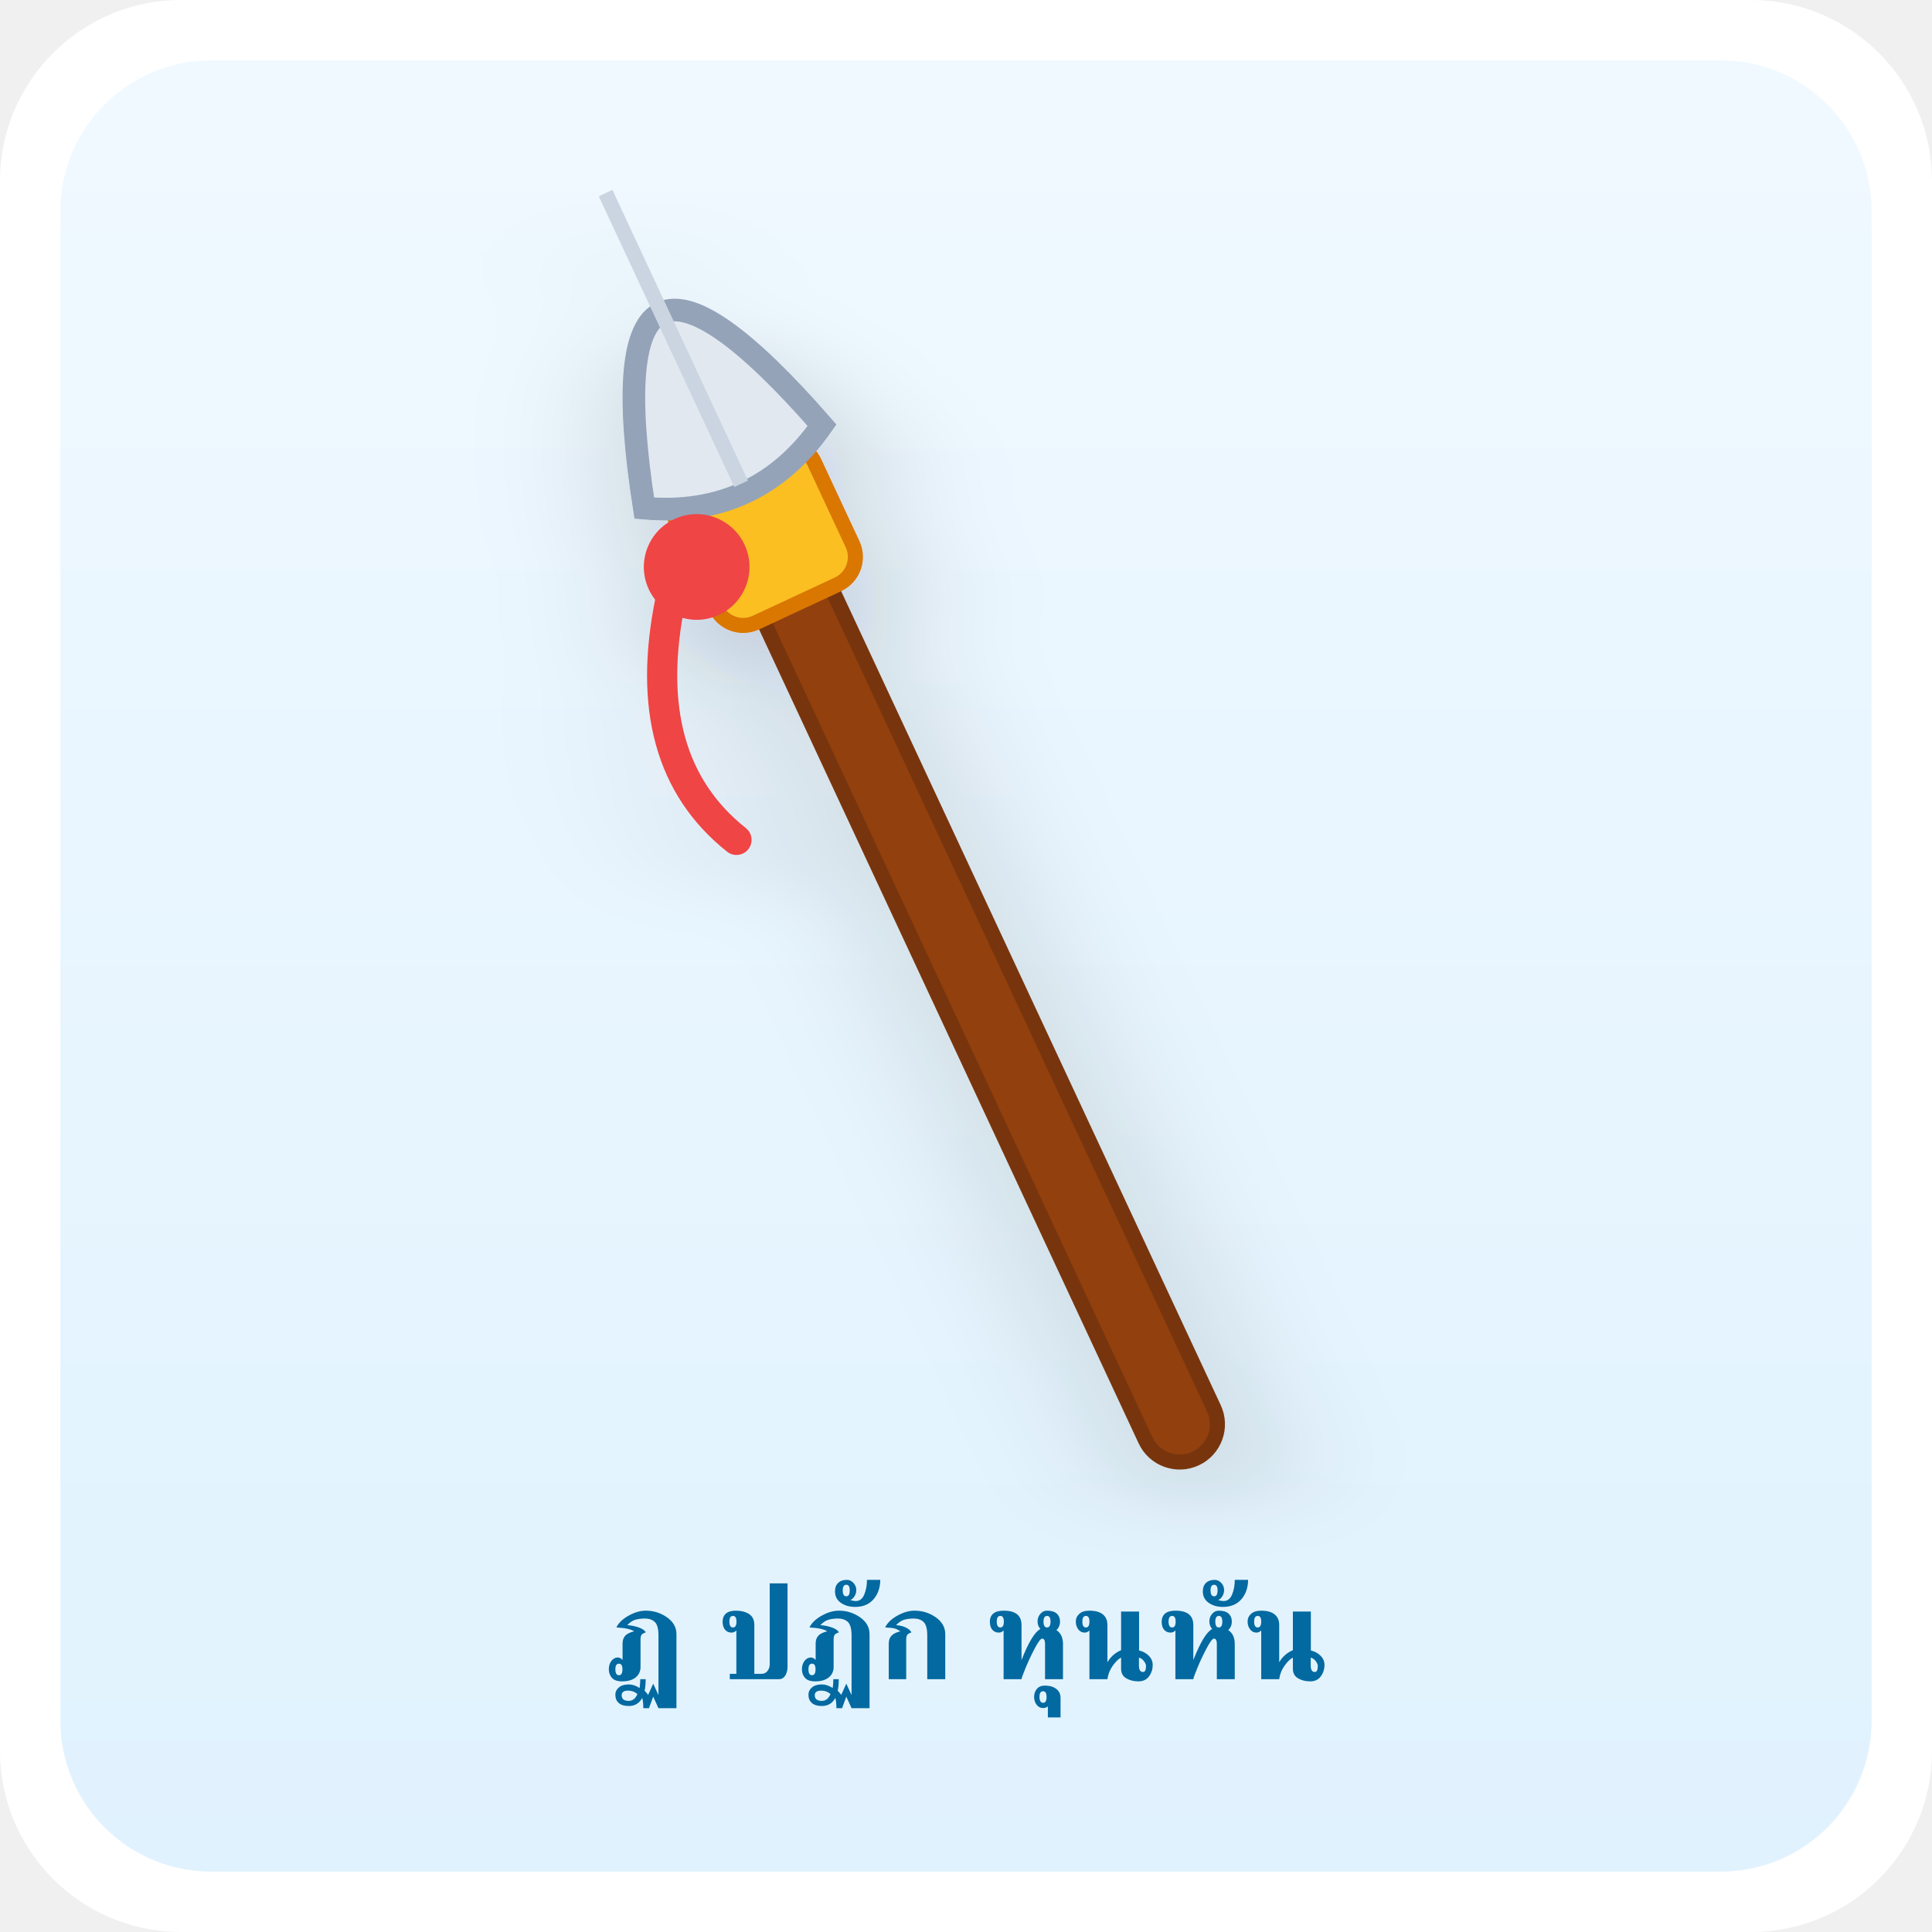
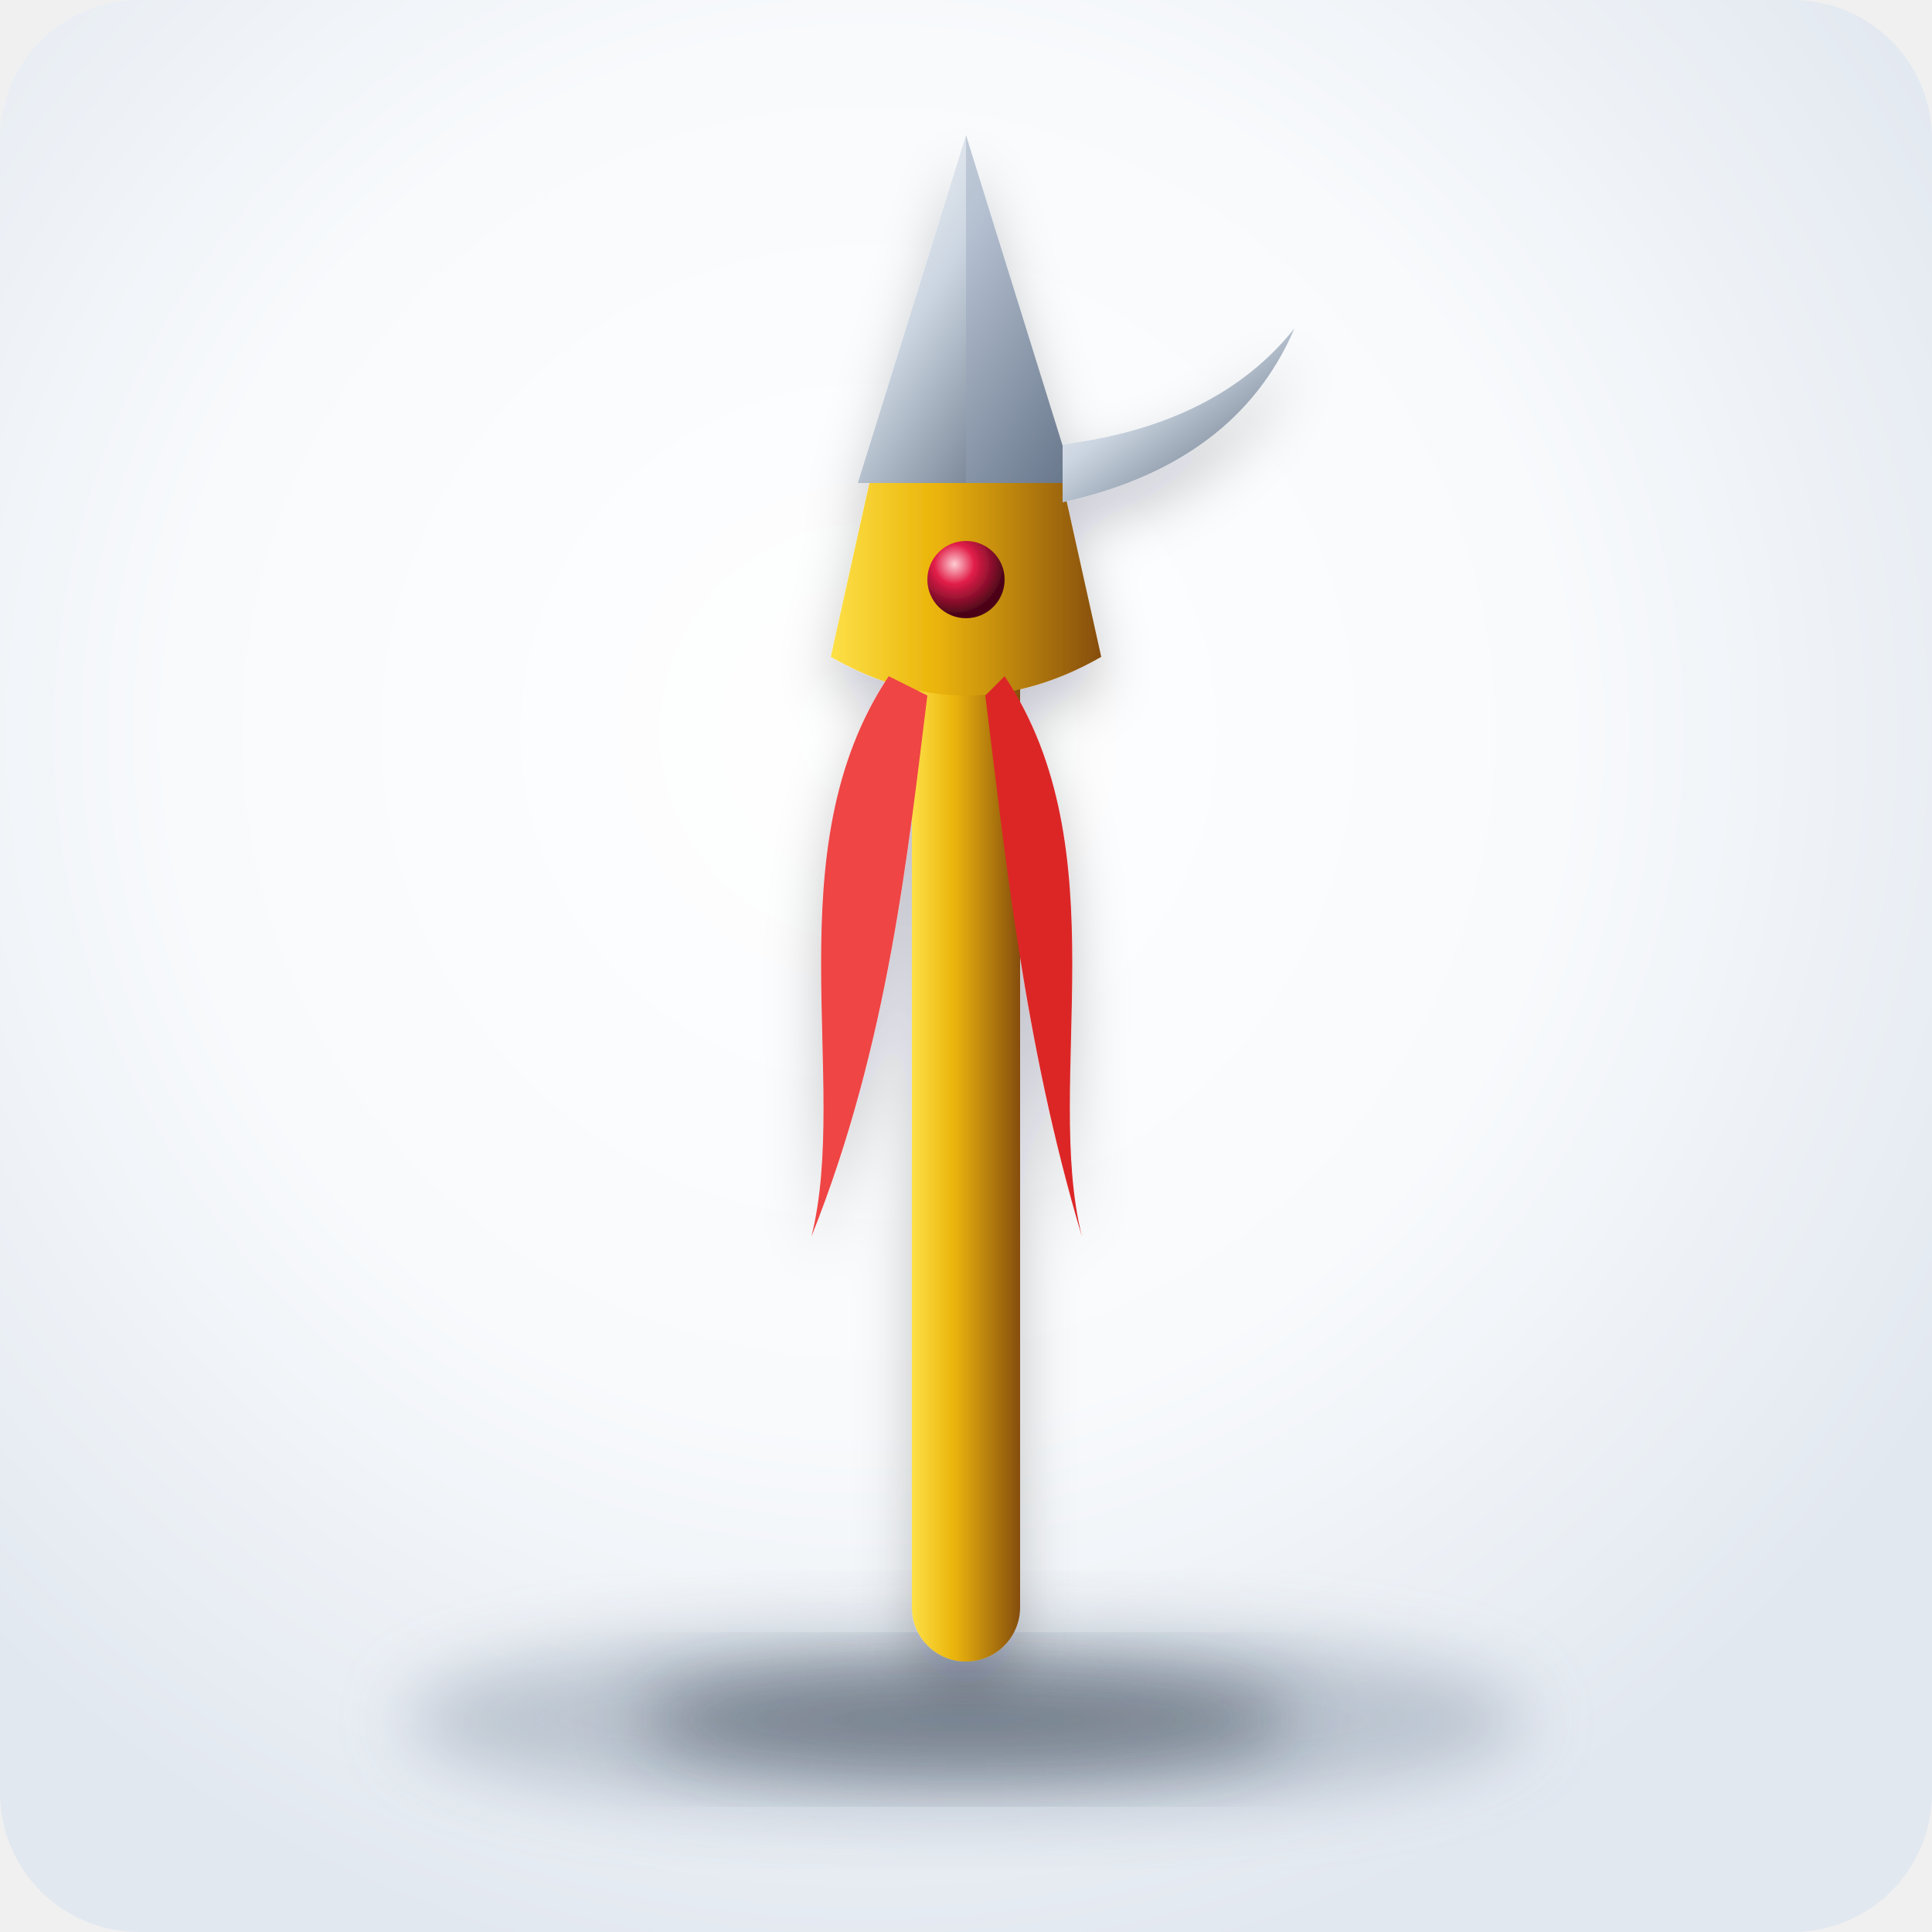
- <svg xmlns="http://www.w3.org/2000/svg" viewBox="0 0 512 512" width="100%" height="100%">
+ <svg xmlns="http://www.w3.org/2000/svg" viewBox="0 0 500 500" width="100%" height="100%">
  <defs>
-     <filter id="dropShadow" x="-15%" y="-15%" width="130%" height="130%">
-       <feDropShadow dx="0" dy="12" stdDeviation="16" flood-color="#0f172a" flood-opacity="0.18" />
+     <radialGradient id="bgGlow" cx="45%" cy="38%" r="65%">
+       <stop offset="0%" stop-color="#ffffff" />
+       <stop offset="55%" stop-color="#f8fafc" />
+       <stop offset="100%" stop-color="#e2e8f0" />
+     </radialGradient>
+     <filter id="groundShadow" x="-30%" y="-30%" width="160%" height="160%">
+       <feGaussianBlur stdDeviation="9" />
+     </filter>
+     <filter id="clayShadow" x="-25%" y="-25%" width="150%" height="150%">
+       <feDropShadow dx="0" dy="7" stdDeviation="7" flood-color="#0f172a" flood-opacity="0.22" />
    </filter>
    <filter id="softGlow" x="-20%" y="-20%" width="140%" height="140%">
-       <feGaussianBlur stdDeviation="8" result="blur" />
+       <feGaussianBlur stdDeviation="3" result="blur" />
      <feComposite in="SourceGraphic" in2="blur" operator="over" />
    </filter>
-     <linearGradient id="bgWarm" x1="0" y1="0" x2="0" y2="1">
-       <stop offset="0%" stop-color="#fffbeb" />
-       <stop offset="100%" stop-color="#fef3c7" />
+     <linearGradient id="poleGold" x1="0%" y1="0%" x2="100%" y2="0%">
+       <stop offset="0%" stop-color="#fde047" />
+       <stop offset="40%" stop-color="#eab308" />
+       <stop offset="100%" stop-color="#854d0e" />
    </linearGradient>
-     <linearGradient id="bgSky" x1="0" y1="0" x2="0" y2="1">
-       <stop offset="0%" stop-color="#f0f9ff" />
-       <stop offset="100%" stop-color="#e0f2fe" />
+     <linearGradient id="steelBlade" x1="0%" y1="0%" x2="100%" y2="100%">
+       <stop offset="0%" stop-color="#ffffff" />
+       <stop offset="40%" stop-color="#cbd5e1" />
+       <stop offset="100%" stop-color="#475569" />
    </linearGradient>
-     <linearGradient id="bgRose" x1="0" y1="0" x2="0" y2="1">
-       <stop offset="0%" stop-color="#fff1f2" />
-       <stop offset="100%" stop-color="#ffe4e6" />
-     </linearGradient>
-     <linearGradient id="bgEmerald" x1="0" y1="0" x2="0" y2="1">
-       <stop offset="0%" stop-color="#ecfdf5" />
-       <stop offset="100%" stop-color="#d1fae5" />
-     </linearGradient>
-     <linearGradient id="bgPurple" x1="0" y1="0" x2="0" y2="1">
-       <stop offset="0%" stop-color="#faf5ff" />
-       <stop offset="100%" stop-color="#f3e8ff" />
-     </linearGradient>
+     <radialGradient id="rubyRound" cx="35%" cy="30%" r="65%">
+       <stop offset="0%" stop-color="#fecdd3" />
+       <stop offset="40%" stop-color="#e11d48" />
+       <stop offset="100%" stop-color="#4c0519" />
+     </radialGradient>
  </defs>
-   <rect width="512" height="512" rx="48" fill="#ffffff" />
-   <rect x="16" y="16" width="480" height="480" rx="40" fill="url(#bgSky)" />
-   <g transform="translate(256, 256) rotate(-25) translate(-256, -256)" filter="url(#dropShadow)">
-     <rect x="246" y="140" width="20" height="260" rx="10" fill="#92400e" stroke="#78350f" stroke-width="4" />
-     <rect x="236" y="110" width="40" height="40" rx="8" fill="#fbbf24" stroke="#d97706" stroke-width="4" />
-     <path d="M 230 110 Q 256 20 282 110 Q 256 125 230 110 Z" fill="#e2e8f0" stroke="#94a3b8" stroke-width="6" />
-     <path d="M 256 30 L 256 115" stroke="#cbd5e1" stroke-width="4" />
-     <circle cx="236" cy="130" r="14" fill="#ef4444" />
-     <path d="M 226 135 Q 200 170 215 200" stroke="#ef4444" stroke-width="8" stroke-linecap="round" fill="none" />
+   <rect width="500" height="500" rx="36" fill="url(#bgGlow)" />
+   <ellipse cx="250" cy="445" rx="145" ry="24" fill="#64748b" opacity="0.35" filter="url(#groundShadow)" />
+   <ellipse cx="250" cy="445" rx="85" ry="14" fill="#1e293b" opacity="0.45" filter="url(#groundShadow)" />
+   <g filter="url(#clayShadow)">
+     <rect x="236" y="160" width="28" height="270" rx="14" fill="url(#poleGold)" />
+     <path d="M 215 170 Q 250 190 285 170 L 275 125 L 225 125 Z" fill="url(#poleGold)" />
+     <circle cx="250" cy="150" r="10" fill="url(#rubyRound)" />
+     <path d="M 250 35 L 278 125 L 222 125 Z" fill="url(#steelBlade)" />
+     <path d="M 250 35 L 250 125 L 278 125 Z" fill="#94a3b8" opacity="0.4" />
+     <path d="M 275 130 Q 320 120 335 85 Q 315 110 275 115 Z" fill="url(#steelBlade)" />
+     <path d="M 230 175 C 200 220 220 280 210 320 C 230 270 235 220 240 180 Z" fill="#ef4444" />
+     <path d="M 260 175 C 290 220 270 280 280 320 C 265 270 260 220 255 180 Z" fill="#dc2626" />
  </g>
-   <text x="256" y="445" font-family="'Sarabun', sans-serif" font-size="34" font-weight="bold" fill="#0369a1" text-anchor="middle">ฏ ปฏัก หุนหัน</text>
</svg>
